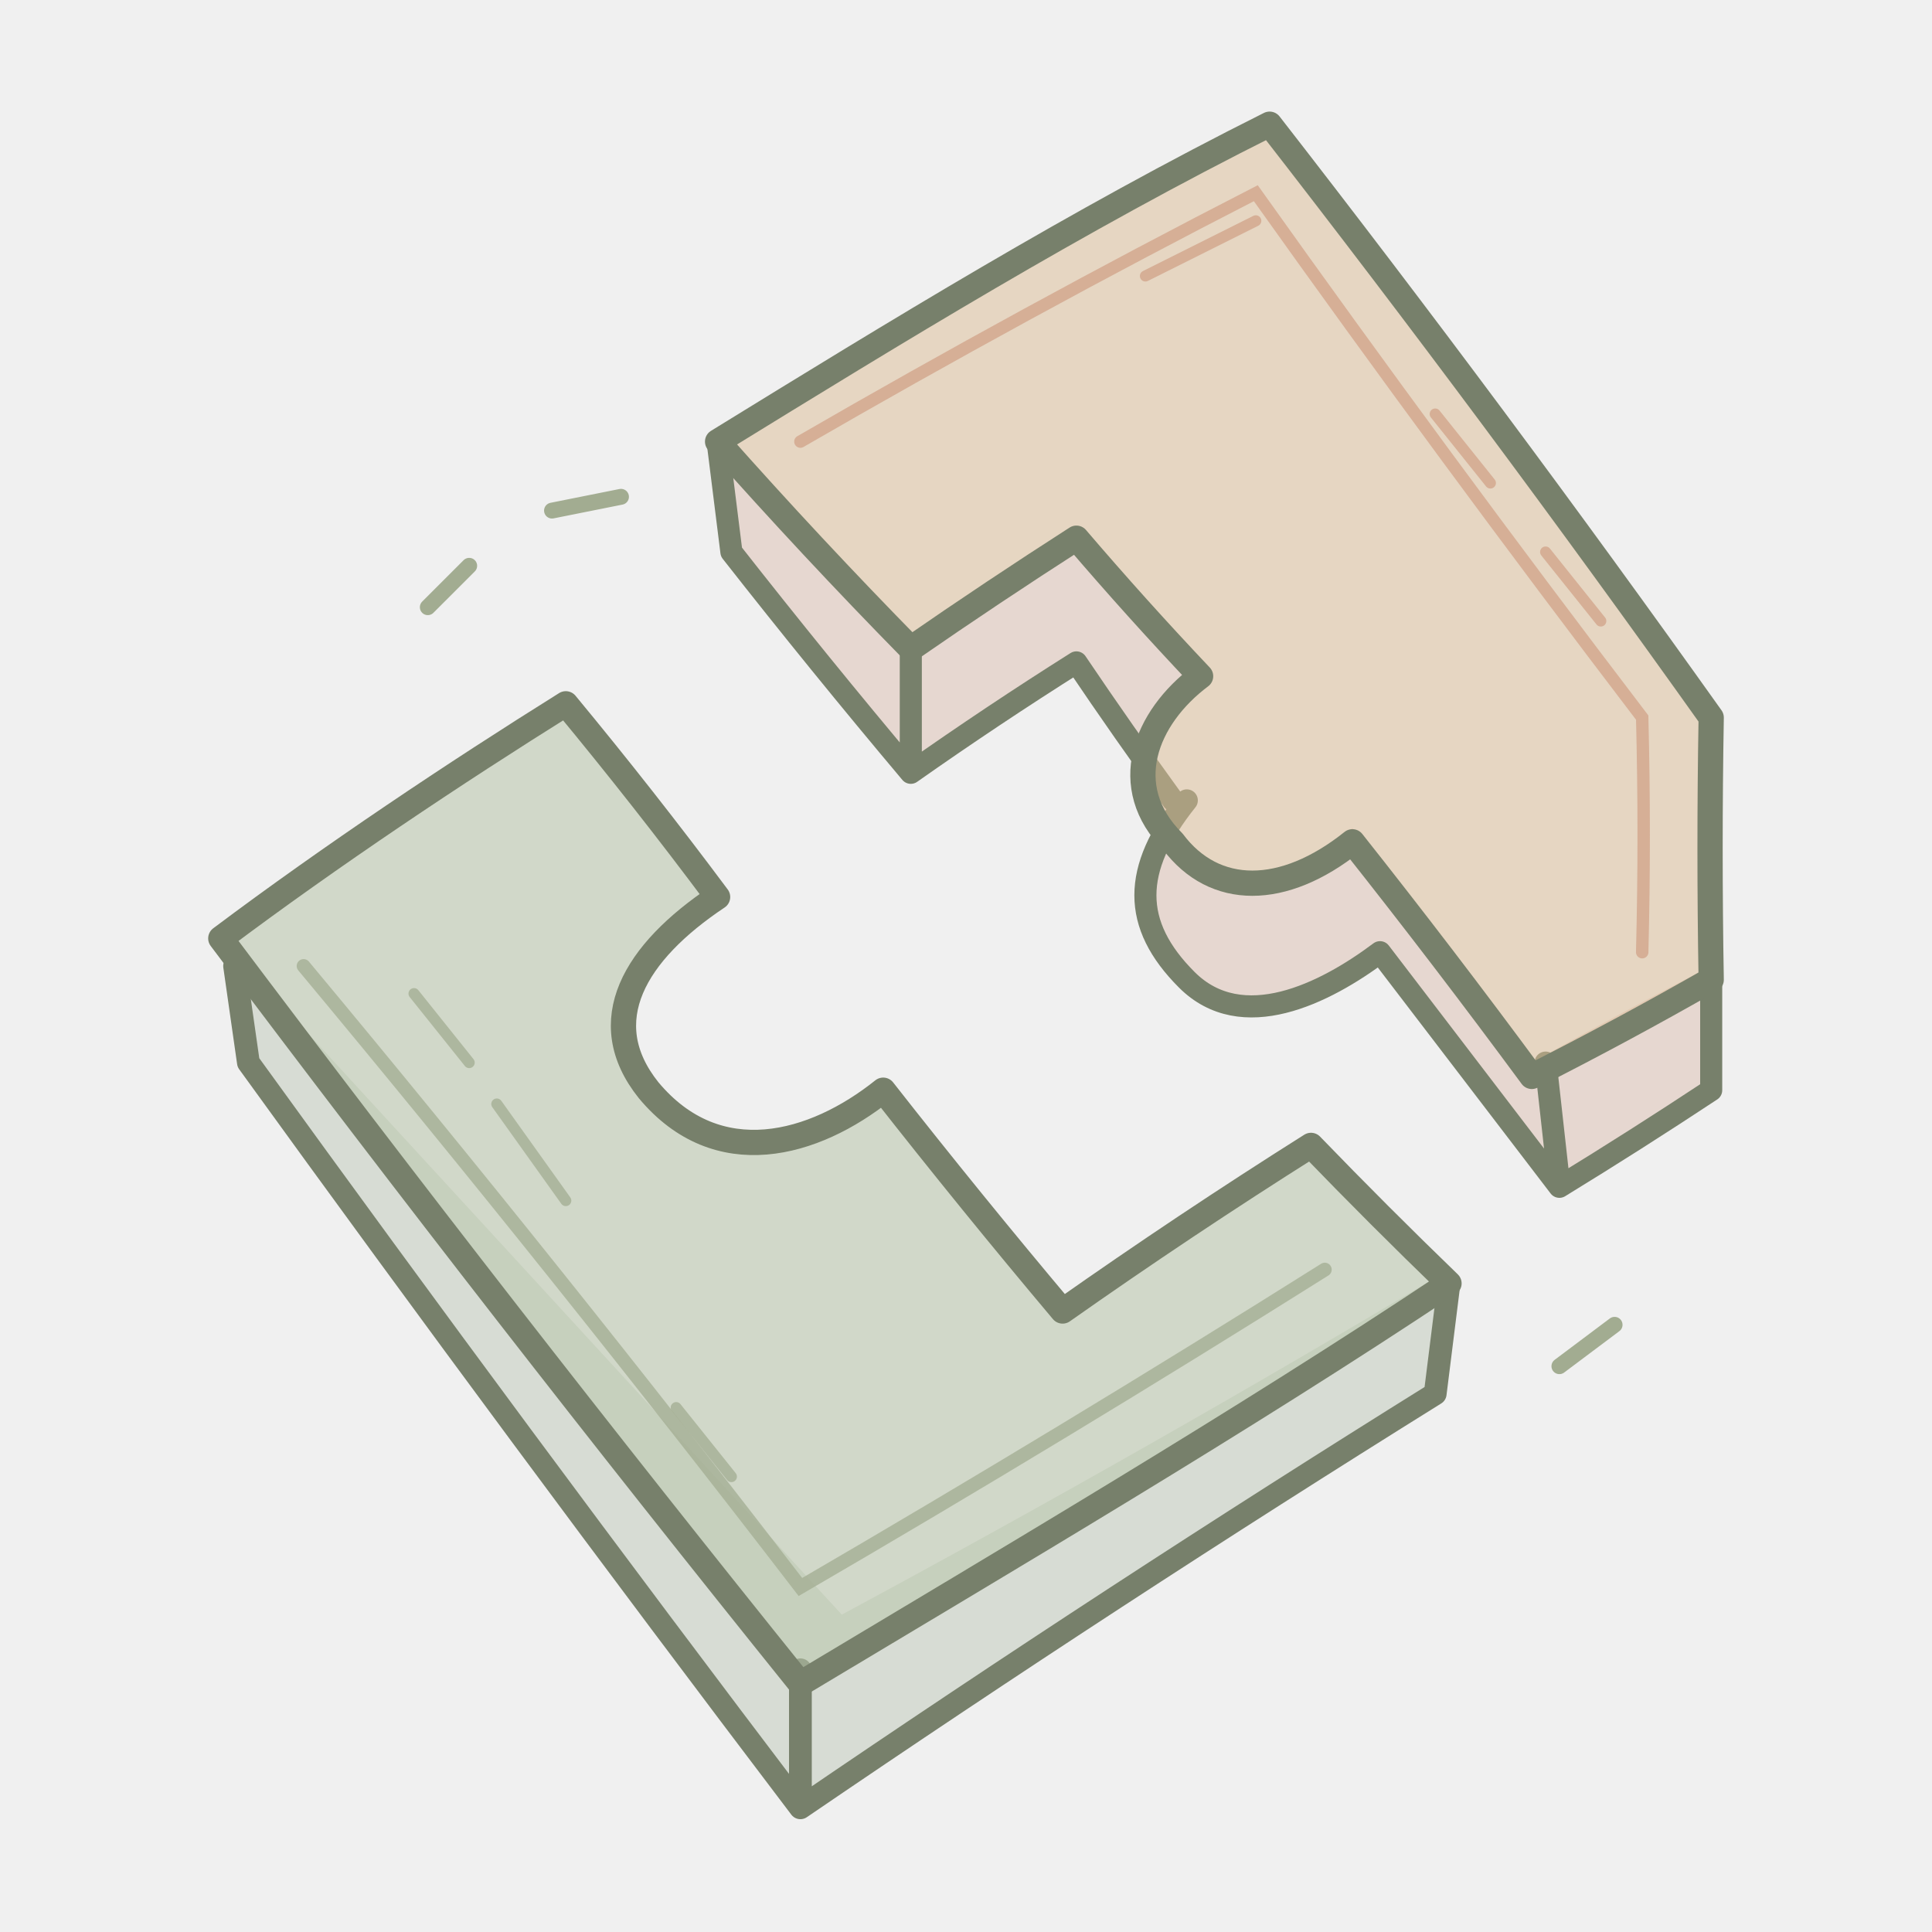
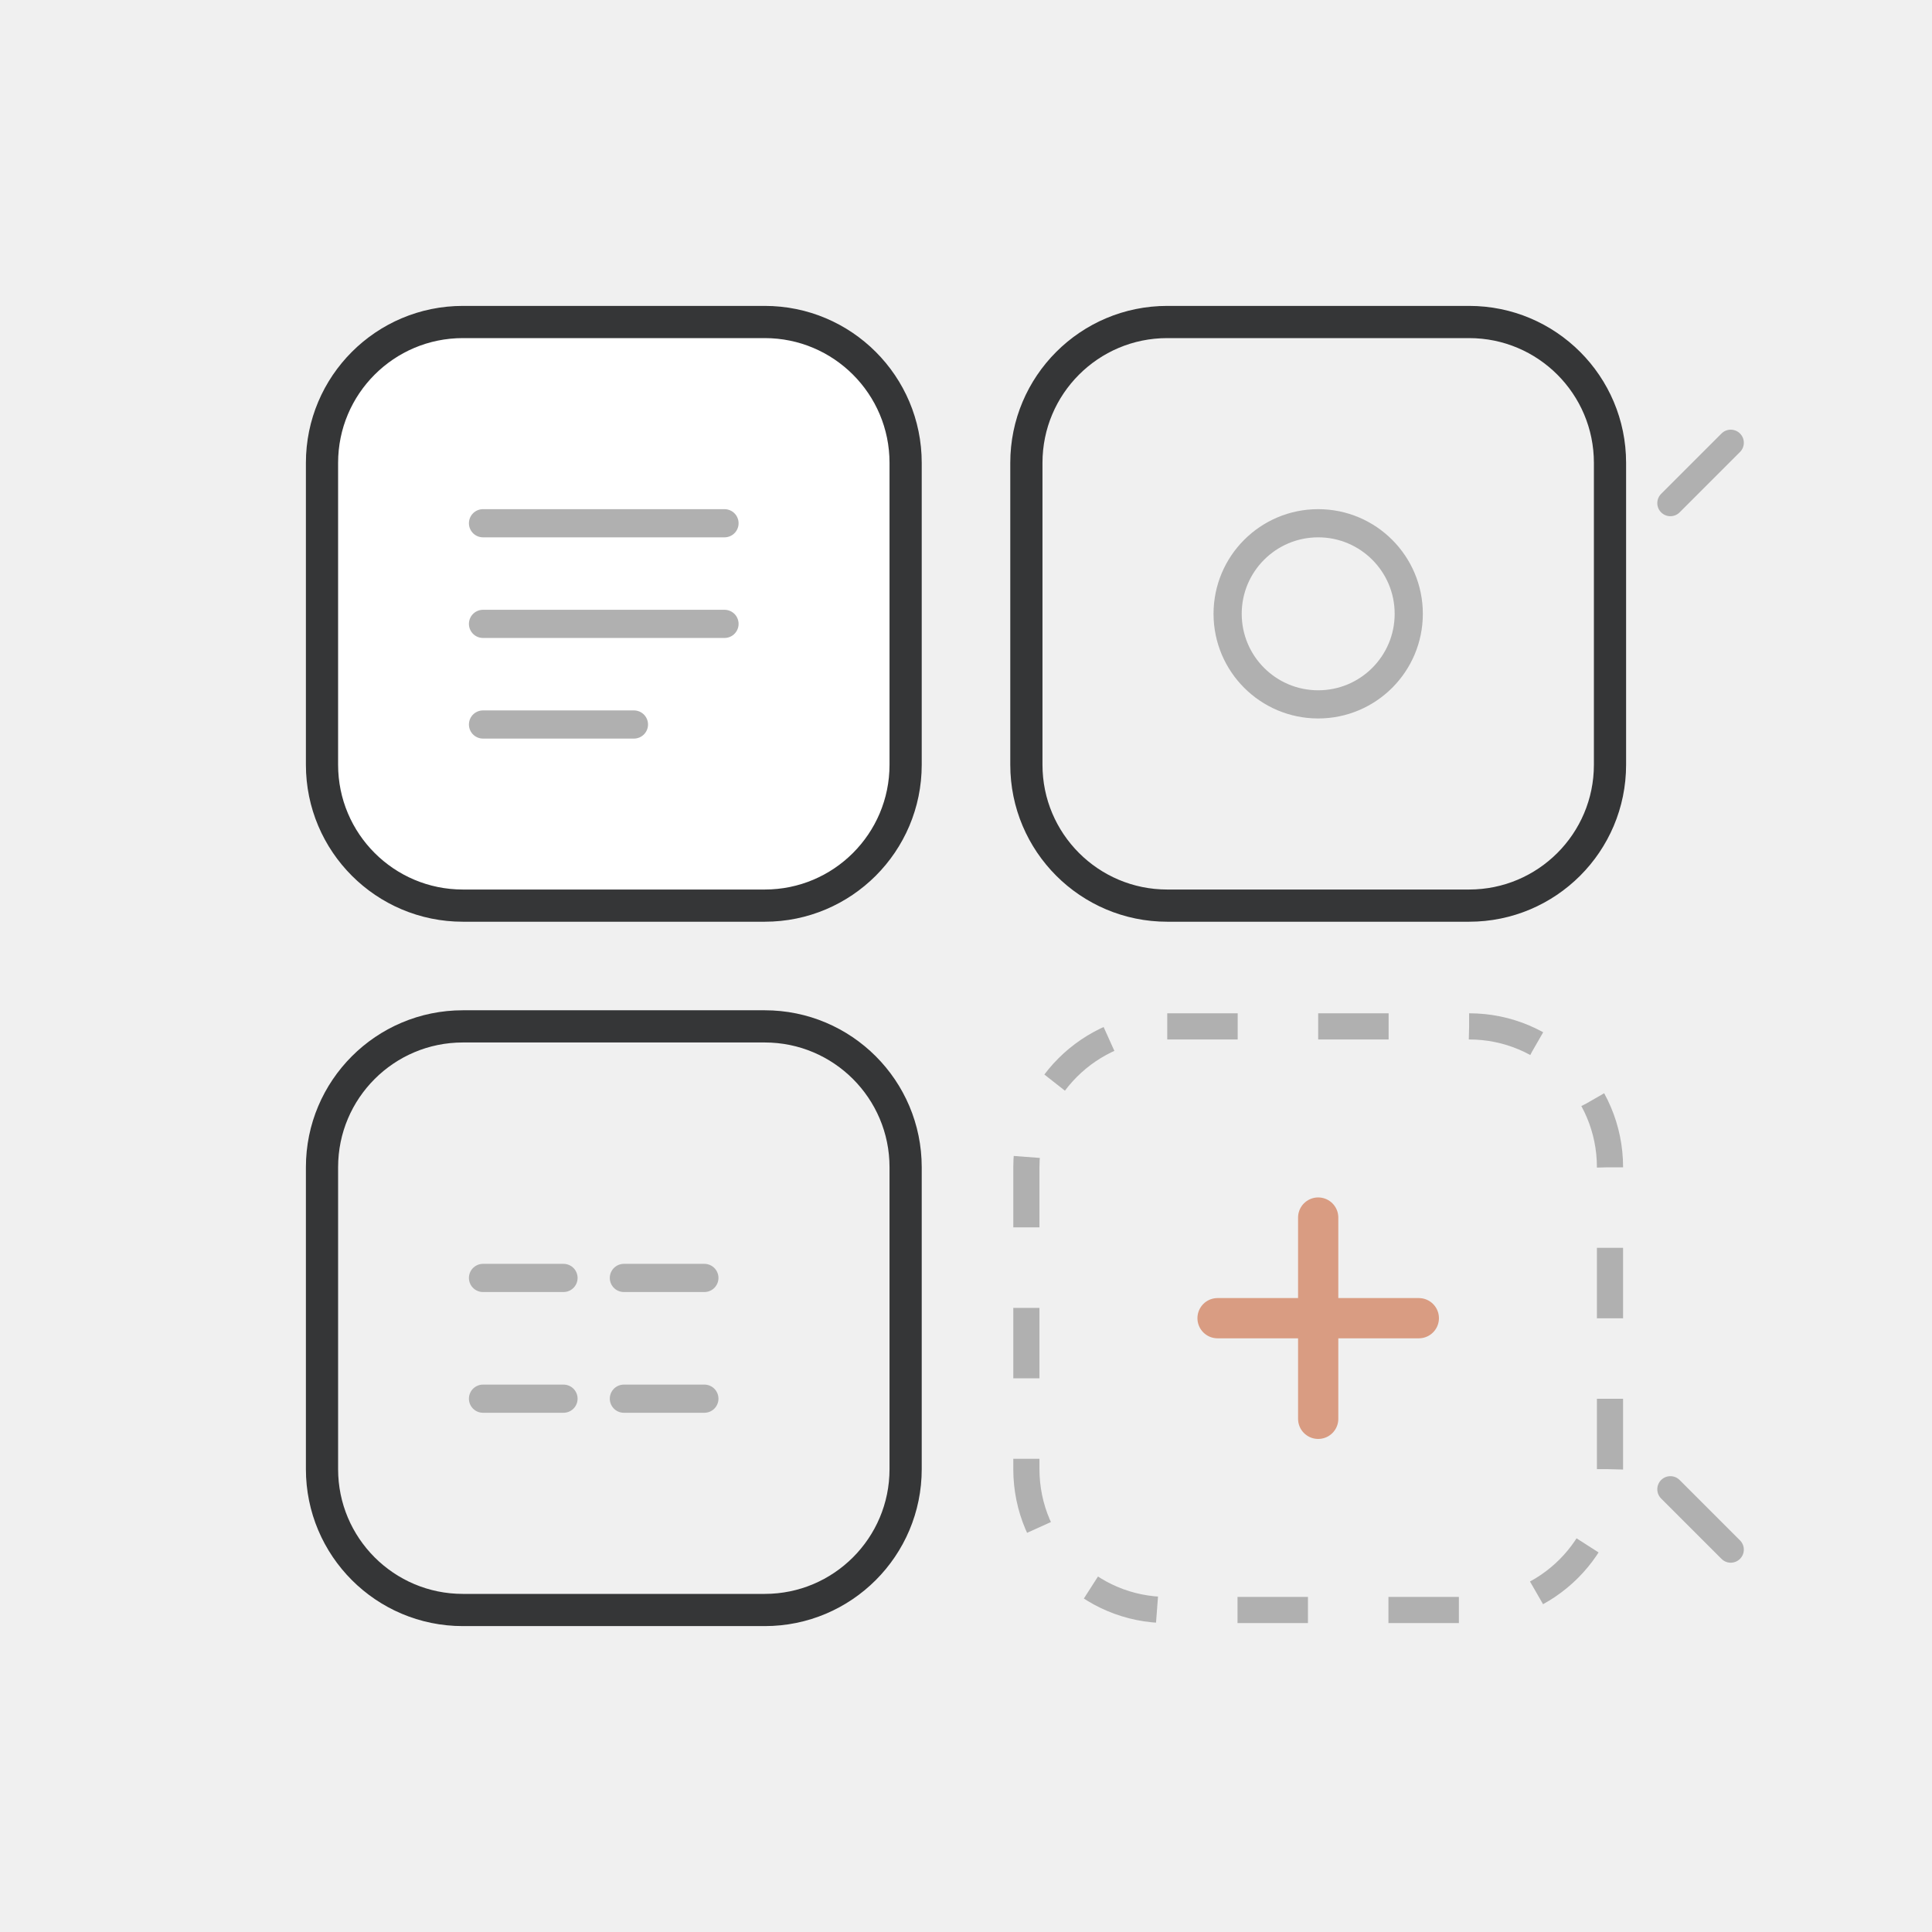
- <svg xmlns="http://www.w3.org/2000/svg" width="192" height="192" viewBox="27 22 140 140" fill="none" role="img" aria-labelledby="03-plugins-title 03-plugins-desc">
-   <g id="lower-module-side">
-     <path d="M43 90L45 98Q64.687 125.232 85 152Q107.696 137.018 131 123L132 114Q110.282 126.996 88 139Z" fill="#9EAF93" fill-opacity=".30" />
-     <path d="M44 92L45 99Q64.687 126.232 85 153Q107.689 137.523 131 123L132 115M85 143L85 153" stroke="#77806B" stroke-width="1.65" stroke-linecap="round" stroke-linejoin="round" />
+ <svg xmlns="http://www.w3.org/2000/svg" width="192" height="192" viewBox="0 0 192 192" fill="none">
+   <g stroke="#353637" stroke-width="3.2" stroke-linejoin="round">
+     <rect x="32" y="32" width="58" height="58" rx="14" fill="#FFFFFF" />
+     <rect x="102" y="32" width="58" height="58" rx="14" fill="#F0F0F0" />
+     <rect x="32" y="102" width="58" height="58" rx="14" fill="#F0F0F0" />
+     <rect x="102" y="102" width="58" height="58" rx="14" stroke="#B0B0B0" stroke-width="2.6" stroke-dasharray="7 8" />
  </g>
-   <g id="lower-module">
-     <path d="M43 90C51 84 60 78 68 73Q73.677 79.861 79 87C73 91 70 96 74 101C79 107 86 105 91 101Q97.361 109.113 104 117Q112.848 110.772 122 105Q126.913 110.087 132 115C117 125 100 135 85 144Q63.55 117.35 43 90Z" fill="#BAC6AC" fill-opacity=".56" />
-     <path d="M43 90C51 84 60 78 68 73Q73.677 79.861 79 87C73 91 70 96 74 101C79 107 86 105 91 101Q97.361 109.113 104 117Q112.848 110.772 122 105Q126.913 110.087 132 115C117 125 100 135 85 144Q63.55 117.35 43 90Z" stroke="#77806B" stroke-width="1.83" stroke-linecap="round" stroke-linejoin="round" />
-     <path d="M49 92Q67.445 114.144 85 137Q104.199 125.829 123 114" stroke="#A2AC91" stroke-width="1" stroke-linecap="round" opacity=".75" />
-     <path d="M57 94L61 99M63 102L68 109M76 124L80 129" stroke="#A2AC91" stroke-width=".8" stroke-linecap="round" opacity=".75" />
+   <g stroke="#B0B0B0" stroke-width="2.8" stroke-linecap="round">
+     <path d="M48 52h24M48 62h24M48 72h15" />
+     <circle cx="131" cy="61" r="9" />
+     <path d="M48 127h8M48 139h8M62 127h8M62 139h8" />
  </g>
-   <g id="upper-module-side">
-     <path d="M79 54L80 62Q86.361 70.113 93 78Q98.899 73.848 105 70Q108.913 75.069 113 80C109 85 109 89 113 93C117 97 123 94 127 91Q133.715 99.335 140 108Q145.561 104.595 151 101L151 92Q144.439 95.387 138 99Q131.285 90.665 125 82C121 86 115 87 112 83C108 79 110 74 114 71Q109.587 65.922 105 61Q99.101 65.152 93 69Z" fill="#C88E73" fill-opacity=".25" />
-     <path d="M79 54L80 62Q86.361 70.113 93 78Q98.899 73.848 105 70Q108.413 75.061 112 80M139 99L140 108Q145.561 104.595 151 101L151 92M93 69L93 78M113 80C109 85 109 89 113 93C117 97 123 94 127 91L140 108" stroke="#77806B" stroke-width="1.6" stroke-linecap="round" stroke-linejoin="round" />
+   <g stroke="#D99C82" stroke-width="4" stroke-linecap="round">
+     <path d="M131 121v20M121 131h20" />
  </g>
-   <g id="upper-module">
-     <path d="M79 54C92 46 105 38 119 31Q135.457 52.16 151 74Q150.835 83.5 151 93Q144.589 96.665 138 100Q131.647 91.387 125 83C120 87 115 87 112 83C108 79 110 74 114 71Q109.373 66.114 105 61Q98.931 64.896 93 69Q85.81 61.677 79 54Z" fill="#DBBC95" fill-opacity=".51" />
-     <path d="M79 54C92 46 105 38 119 31Q135.457 52.16 151 74Q150.835 83.5 151 93Q144.589 96.665 138 100Q131.647 91.387 125 83C120 87 115 87 112 83C108 79 110 74 114 71Q109.373 66.114 105 61Q98.931 64.896 93 69Q85.81 61.677 79 54Z" stroke="#77806B" stroke-width="1.83" stroke-linecap="round" stroke-linejoin="round" />
-     <path d="M85 54Q101.272 44.582 118 36Q131.686 55.231 146 74Q146.215 82.5 146 91" stroke="#C88E73" stroke-width=".9" stroke-linecap="round" opacity=".55" />
-     <path d="M110 42L118 38M131 52L135 57M139 62L143 67" stroke="#C88E73" stroke-width=".8" stroke-linecap="round" opacity=".55" />
-   </g>
-   <g id="fit-guides" stroke="#A2AC91" stroke-width="1.15" stroke-linecap="round">
-     <path d="M72 58L67 59M61 63L58 66M140 121L144 118" />
+   <g stroke="#B0B0B0" stroke-width="2.6" stroke-linecap="round">
+     <path d="M166 50l6-6M166 148l6 6" />
  </g>
</svg>
